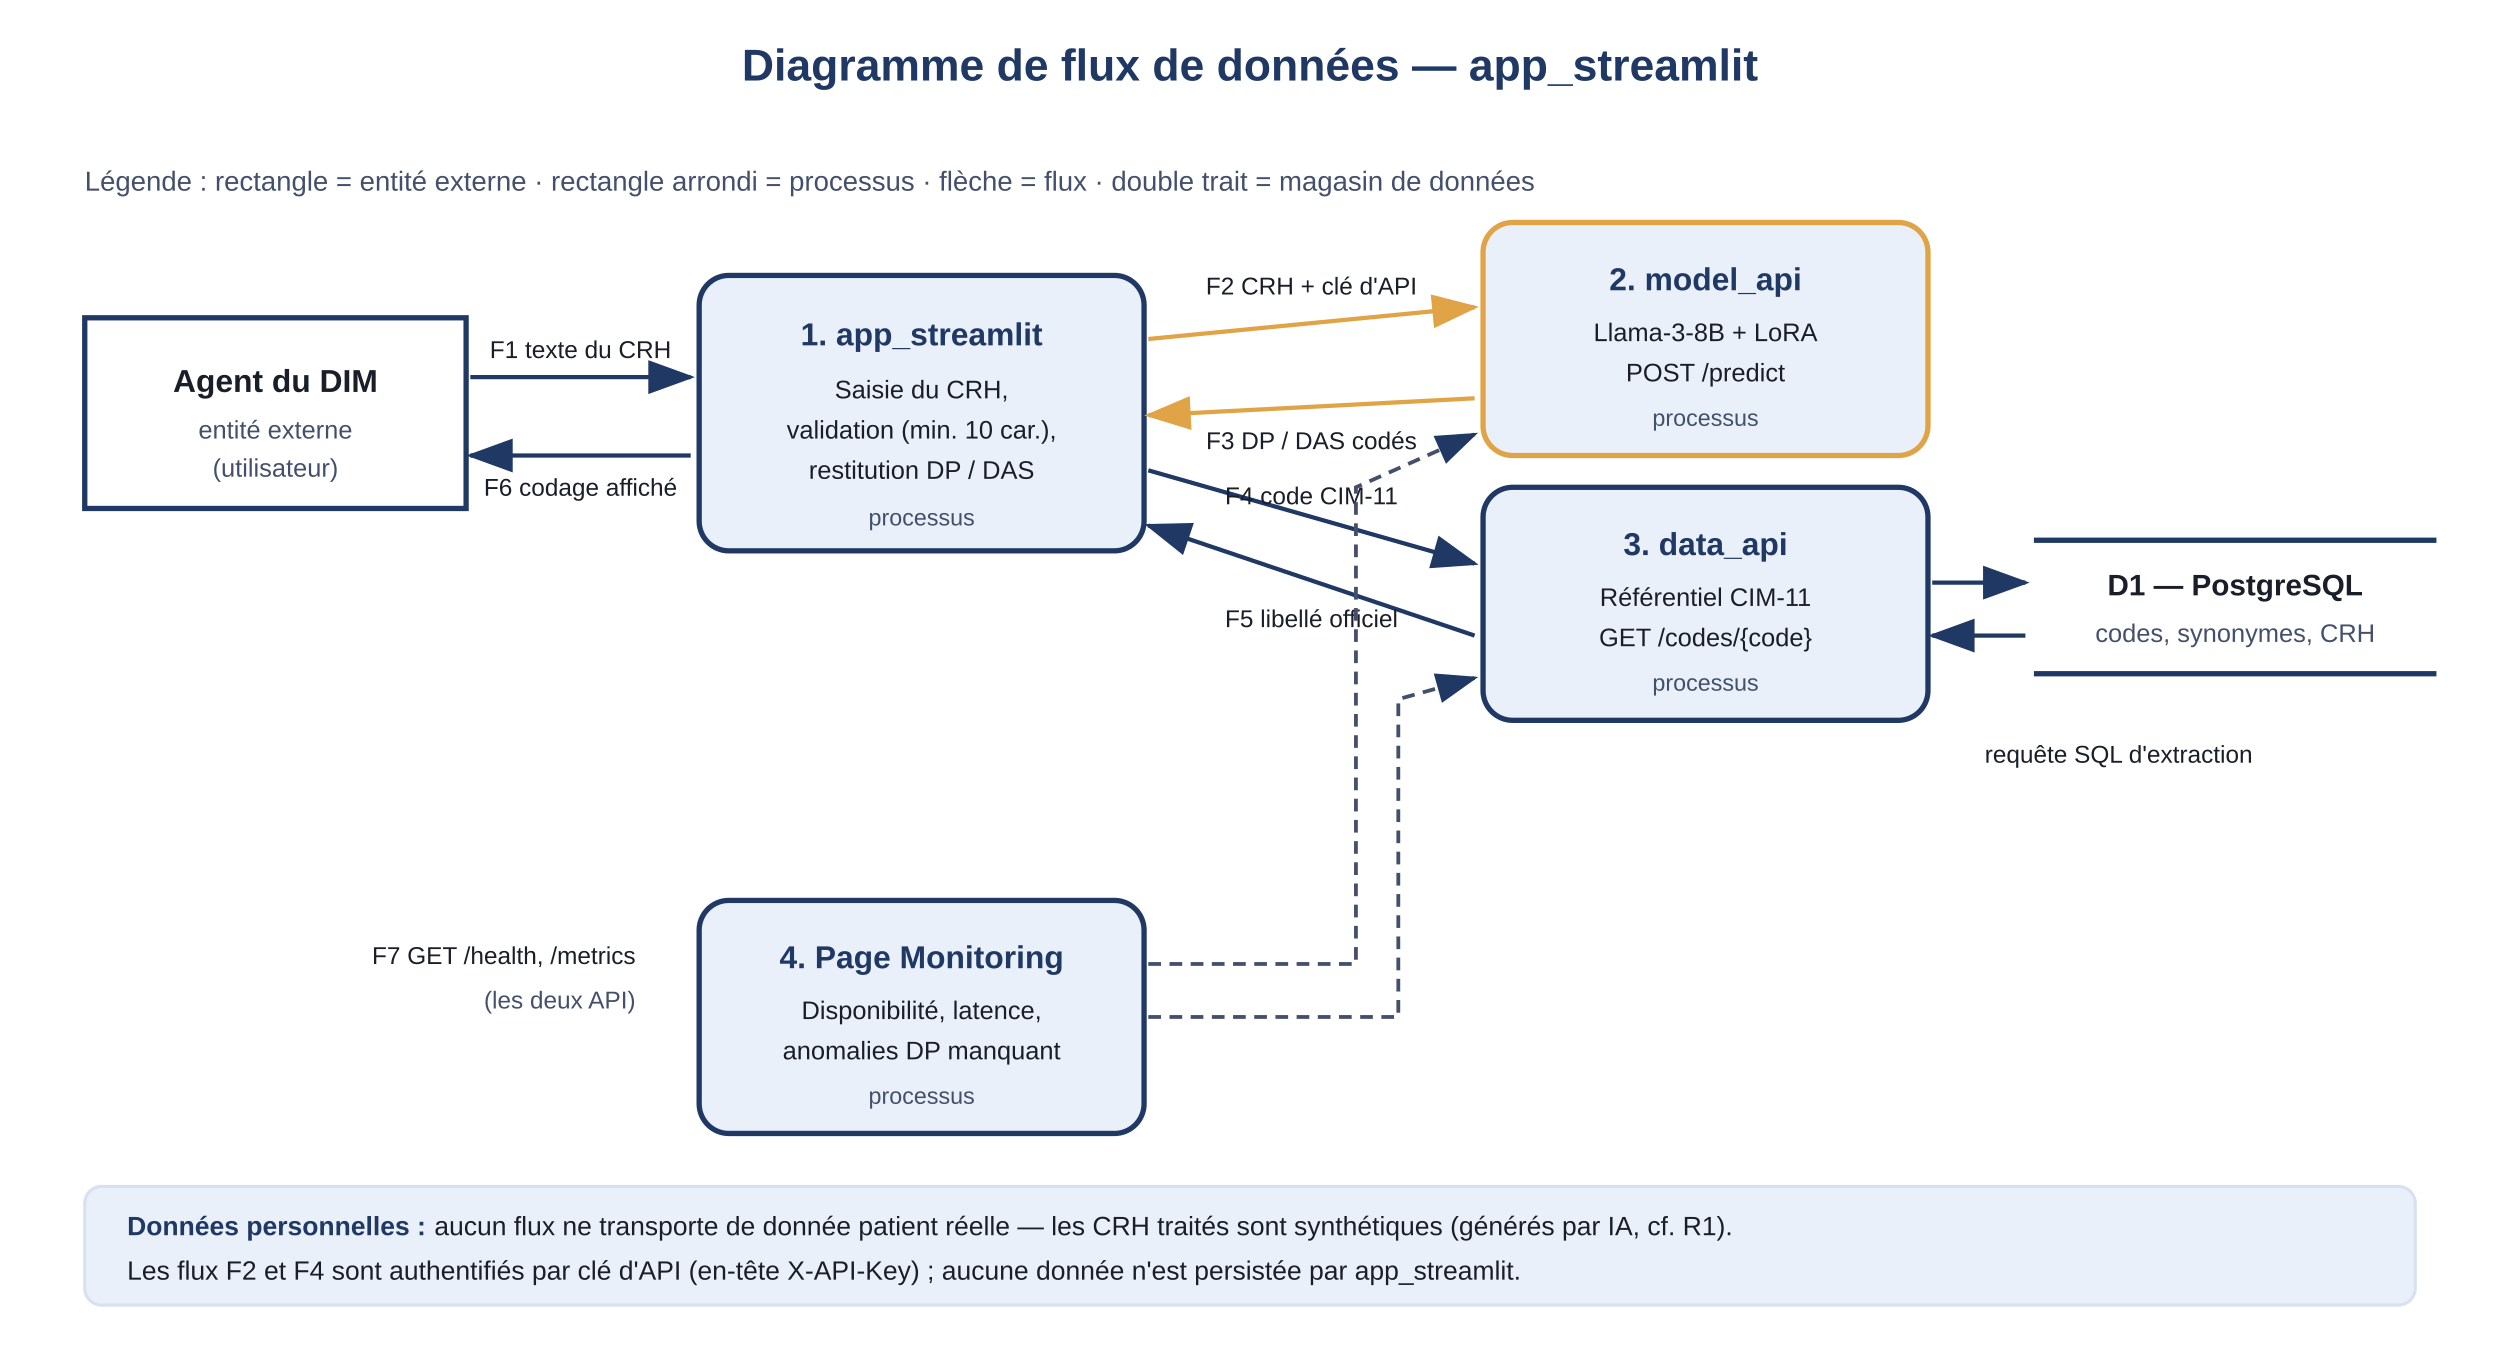
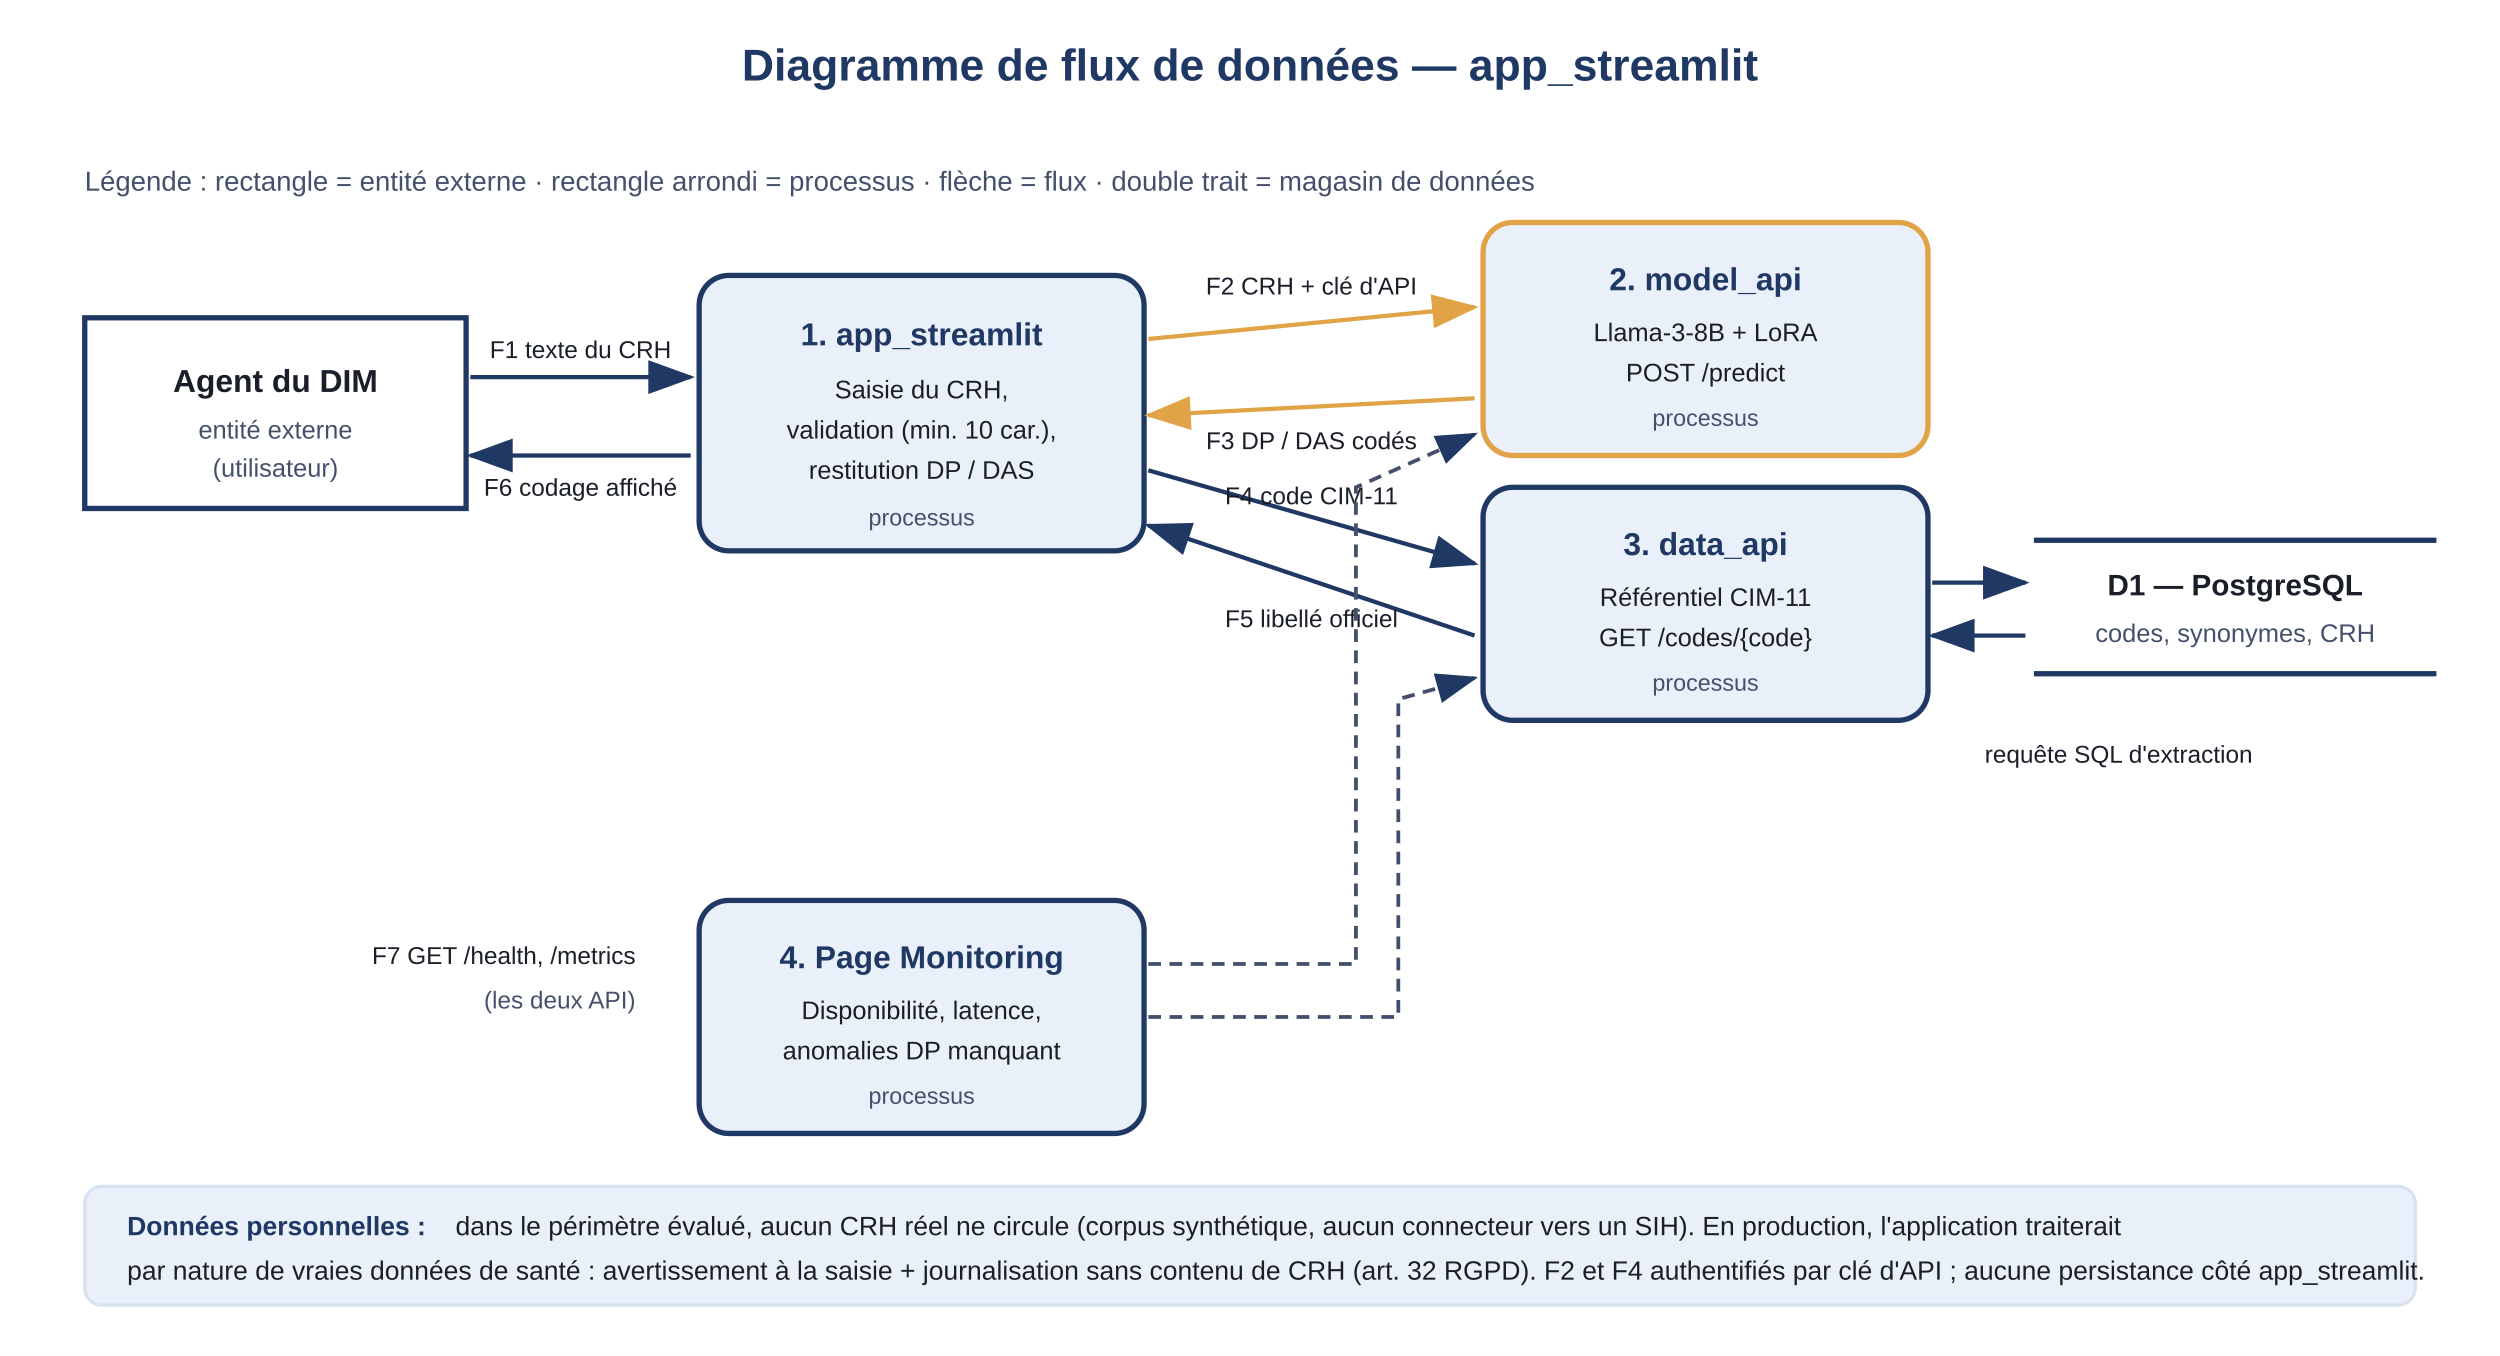
<svg xmlns="http://www.w3.org/2000/svg" width="1180" height="640" viewBox="0 0 1180 640" font-family="Calibri, Arial, sans-serif">
  <rect width="1180" height="640" fill="#FFFFFF" />
  <text x="590" y="38" text-anchor="middle" font-size="21" font-weight="bold" fill="#1F3864">Diagramme de flux de données — app_streamlit</text>
  <text x="40" y="90" font-size="13" fill="#44506B">Légende : rectangle = entité externe · rectangle arrondi = processus · flèche = flux · double trait = magasin de données</text>
  <rect x="40" y="150" width="180" height="90" fill="#FFFFFF" stroke="#1F3864" stroke-width="2.5" />
  <text x="130" y="185" text-anchor="middle" font-size="15" font-weight="bold" fill="#1A1E29">Agent du DIM</text>
  <text x="130" y="207" text-anchor="middle" font-size="12" fill="#44506B">entité externe</text>
  <text x="130" y="225" text-anchor="middle" font-size="12" fill="#44506B">(utilisateur)</text>
  <rect x="330" y="130" width="210" height="130" rx="14" fill="#EAF0FA" stroke="#1F3864" stroke-width="2.5" />
  <text x="435" y="163" text-anchor="middle" font-size="15" font-weight="bold" fill="#1F3864">1. app_streamlit</text>
  <text x="435" y="188" text-anchor="middle" font-size="12" fill="#1A1E29">Saisie du CRH,</text>
  <text x="435" y="207" text-anchor="middle" font-size="12" fill="#1A1E29">validation (min. 10 car.),</text>
  <text x="435" y="226" text-anchor="middle" font-size="12" fill="#1A1E29">restitution DP / DAS</text>
  <text x="435" y="248" text-anchor="middle" font-size="11" fill="#44506B">processus</text>
  <rect x="700" y="105" width="210" height="110" rx="14" fill="#EAF0FA" stroke="#E0A346" stroke-width="2.5" />
  <text x="805" y="137" text-anchor="middle" font-size="15" font-weight="bold" fill="#1F3864">2. model_api</text>
  <text x="805" y="161" text-anchor="middle" font-size="12" fill="#1A1E29">Llama-3-8B + LoRA</text>
  <text x="805" y="180" text-anchor="middle" font-size="12" fill="#1A1E29">POST /predict</text>
  <text x="805" y="201" text-anchor="middle" font-size="11" fill="#44506B">processus</text>
  <rect x="700" y="230" width="210" height="110" rx="14" fill="#EAF0FA" stroke="#1F3864" stroke-width="2.5" />
  <text x="805" y="262" text-anchor="middle" font-size="15" font-weight="bold" fill="#1F3864">3. data_api</text>
  <text x="805" y="286" text-anchor="middle" font-size="12" fill="#1A1E29">Référentiel CIM-11</text>
  <text x="805" y="305" text-anchor="middle" font-size="12" fill="#1A1E29">GET /codes/{code}</text>
  <text x="805" y="326" text-anchor="middle" font-size="11" fill="#44506B">processus</text>
  <line x1="960" y1="255" x2="1150" y2="255" stroke="#1F3864" stroke-width="2.5" />
  <line x1="960" y1="318" x2="1150" y2="318" stroke="#1F3864" stroke-width="2.5" />
  <text x="1055" y="281" text-anchor="middle" font-size="14" font-weight="bold" fill="#1A1E29">D1 — PostgreSQL</text>
  <text x="1055" y="303" text-anchor="middle" font-size="12" fill="#44506B">codes, synonymes, CRH</text>
  <rect x="330" y="425" width="210" height="110" rx="14" fill="#EAF0FA" stroke="#1F3864" stroke-width="2.5" />
  <text x="435" y="457" text-anchor="middle" font-size="15" font-weight="bold" fill="#1F3864">4. Page Monitoring</text>
  <text x="435" y="481" text-anchor="middle" font-size="12" fill="#1A1E29">Disponibilité, latence,</text>
  <text x="435" y="500" text-anchor="middle" font-size="12" fill="#1A1E29">anomalies DP manquant</text>
  <text x="435" y="521" text-anchor="middle" font-size="11" fill="#44506B">processus</text>
  <defs>
    <marker id="a" markerWidth="11" markerHeight="8" refX="10" refY="4" orient="auto">
      <polygon points="0 0, 11 4, 0 8" fill="#1F3864" />
    </marker>
    <marker id="b" markerWidth="11" markerHeight="8" refX="10" refY="4" orient="auto">
      <polygon points="0 0, 11 4, 0 8" fill="#E0A346" />
    </marker>
  </defs>
  <line x1="222" y1="178" x2="326" y2="178" stroke="#1F3864" stroke-width="2" marker-end="url(#a)" />
  <text x="274" y="169" text-anchor="middle" font-size="11.5" fill="#1A1E29">F1 texte du CRH</text>
  <line x1="326" y1="215" x2="222" y2="215" stroke="#1F3864" stroke-width="2" marker-end="url(#a)" />
  <text x="274" y="234" text-anchor="middle" font-size="11.5" fill="#1A1E29">F6 codage affiché</text>
  <line x1="542" y1="160" x2="696" y2="145" stroke="#E0A346" stroke-width="2" marker-end="url(#b)" />
  <text x="619" y="139" text-anchor="middle" font-size="11.5" fill="#1A1E29">F2 CRH + clé d'API</text>
  <line x1="696" y1="188" x2="542" y2="196" stroke="#E0A346" stroke-width="2" marker-end="url(#b)" />
  <text x="619" y="212" text-anchor="middle" font-size="11.5" fill="#1A1E29">F3 DP / DAS codés</text>
  <line x1="542" y1="222" x2="696" y2="266" stroke="#1F3864" stroke-width="2" marker-end="url(#a)" />
  <text x="619" y="238" text-anchor="middle" font-size="11.5" fill="#1A1E29">F4 code CIM-11</text>
  <line x1="696" y1="300" x2="542" y2="248" stroke="#1F3864" stroke-width="2" marker-end="url(#a)" />
  <text x="619" y="296" text-anchor="middle" font-size="11.5" fill="#1A1E29">F5 libellé officiel</text>
  <line x1="912" y1="275" x2="956" y2="275" stroke="#1F3864" stroke-width="2" marker-end="url(#a)" />
  <line x1="956" y1="300" x2="912" y2="300" stroke="#1F3864" stroke-width="2" marker-end="url(#a)" />
  <text x="1000" y="360" text-anchor="middle" font-size="11.5" fill="#1A1E29">requête SQL d'extraction</text>
  <path d="M 542 455 L 640 455 L 640 230 L 696 205" fill="none" stroke="#44506B" stroke-width="1.8" stroke-dasharray="6 4" marker-end="url(#a)" />
  <path d="M 542 480 L 660 480 L 660 330 L 696 320" fill="none" stroke="#44506B" stroke-width="1.8" stroke-dasharray="6 4" marker-end="url(#a)" />
  <text x="300" y="455" text-anchor="end" font-size="11.5" fill="#1A1E29">F7 GET /health, /metrics</text>
  <text x="300" y="476" text-anchor="end" font-size="11.5" fill="#44506B">(les deux API)</text>
  <rect x="40" y="560" width="1100" height="56" rx="8" fill="#EAF0FA" stroke="#D8E1F0" stroke-width="1.5" />
  <text x="60" y="583" font-size="12.5" font-weight="bold" fill="#1F3864">Données personnelles :</text>
-   <text x="205" y="583" font-size="12.5" fill="#1A1E29">aucun flux ne transporte de donnée patient réelle — les CRH traités sont synthétiques (générés par IA, cf. R1).</text>
-   <text x="60" y="604" font-size="12.5" fill="#1A1E29">Les flux F2 et F4 sont authentifiés par clé d'API (en-tête X-API-Key) ; aucune donnée n'est persistée par app_streamlit.</text>
+   <text x="215" y="583" font-size="12.5" fill="#1A1E29">dans le périmètre évalué, aucun CRH réel ne circule (corpus synthétique, aucun connecteur vers un SIH). En production, l'application traiterait</text>
+   <text x="60" y="604" font-size="12.5" fill="#1A1E29">par nature de vraies données de santé : avertissement à la saisie + journalisation sans contenu de CRH (art. 32 RGPD). F2 et F4 authentifiés par clé d'API ; aucune persistance côté app_streamlit.</text>
</svg>
